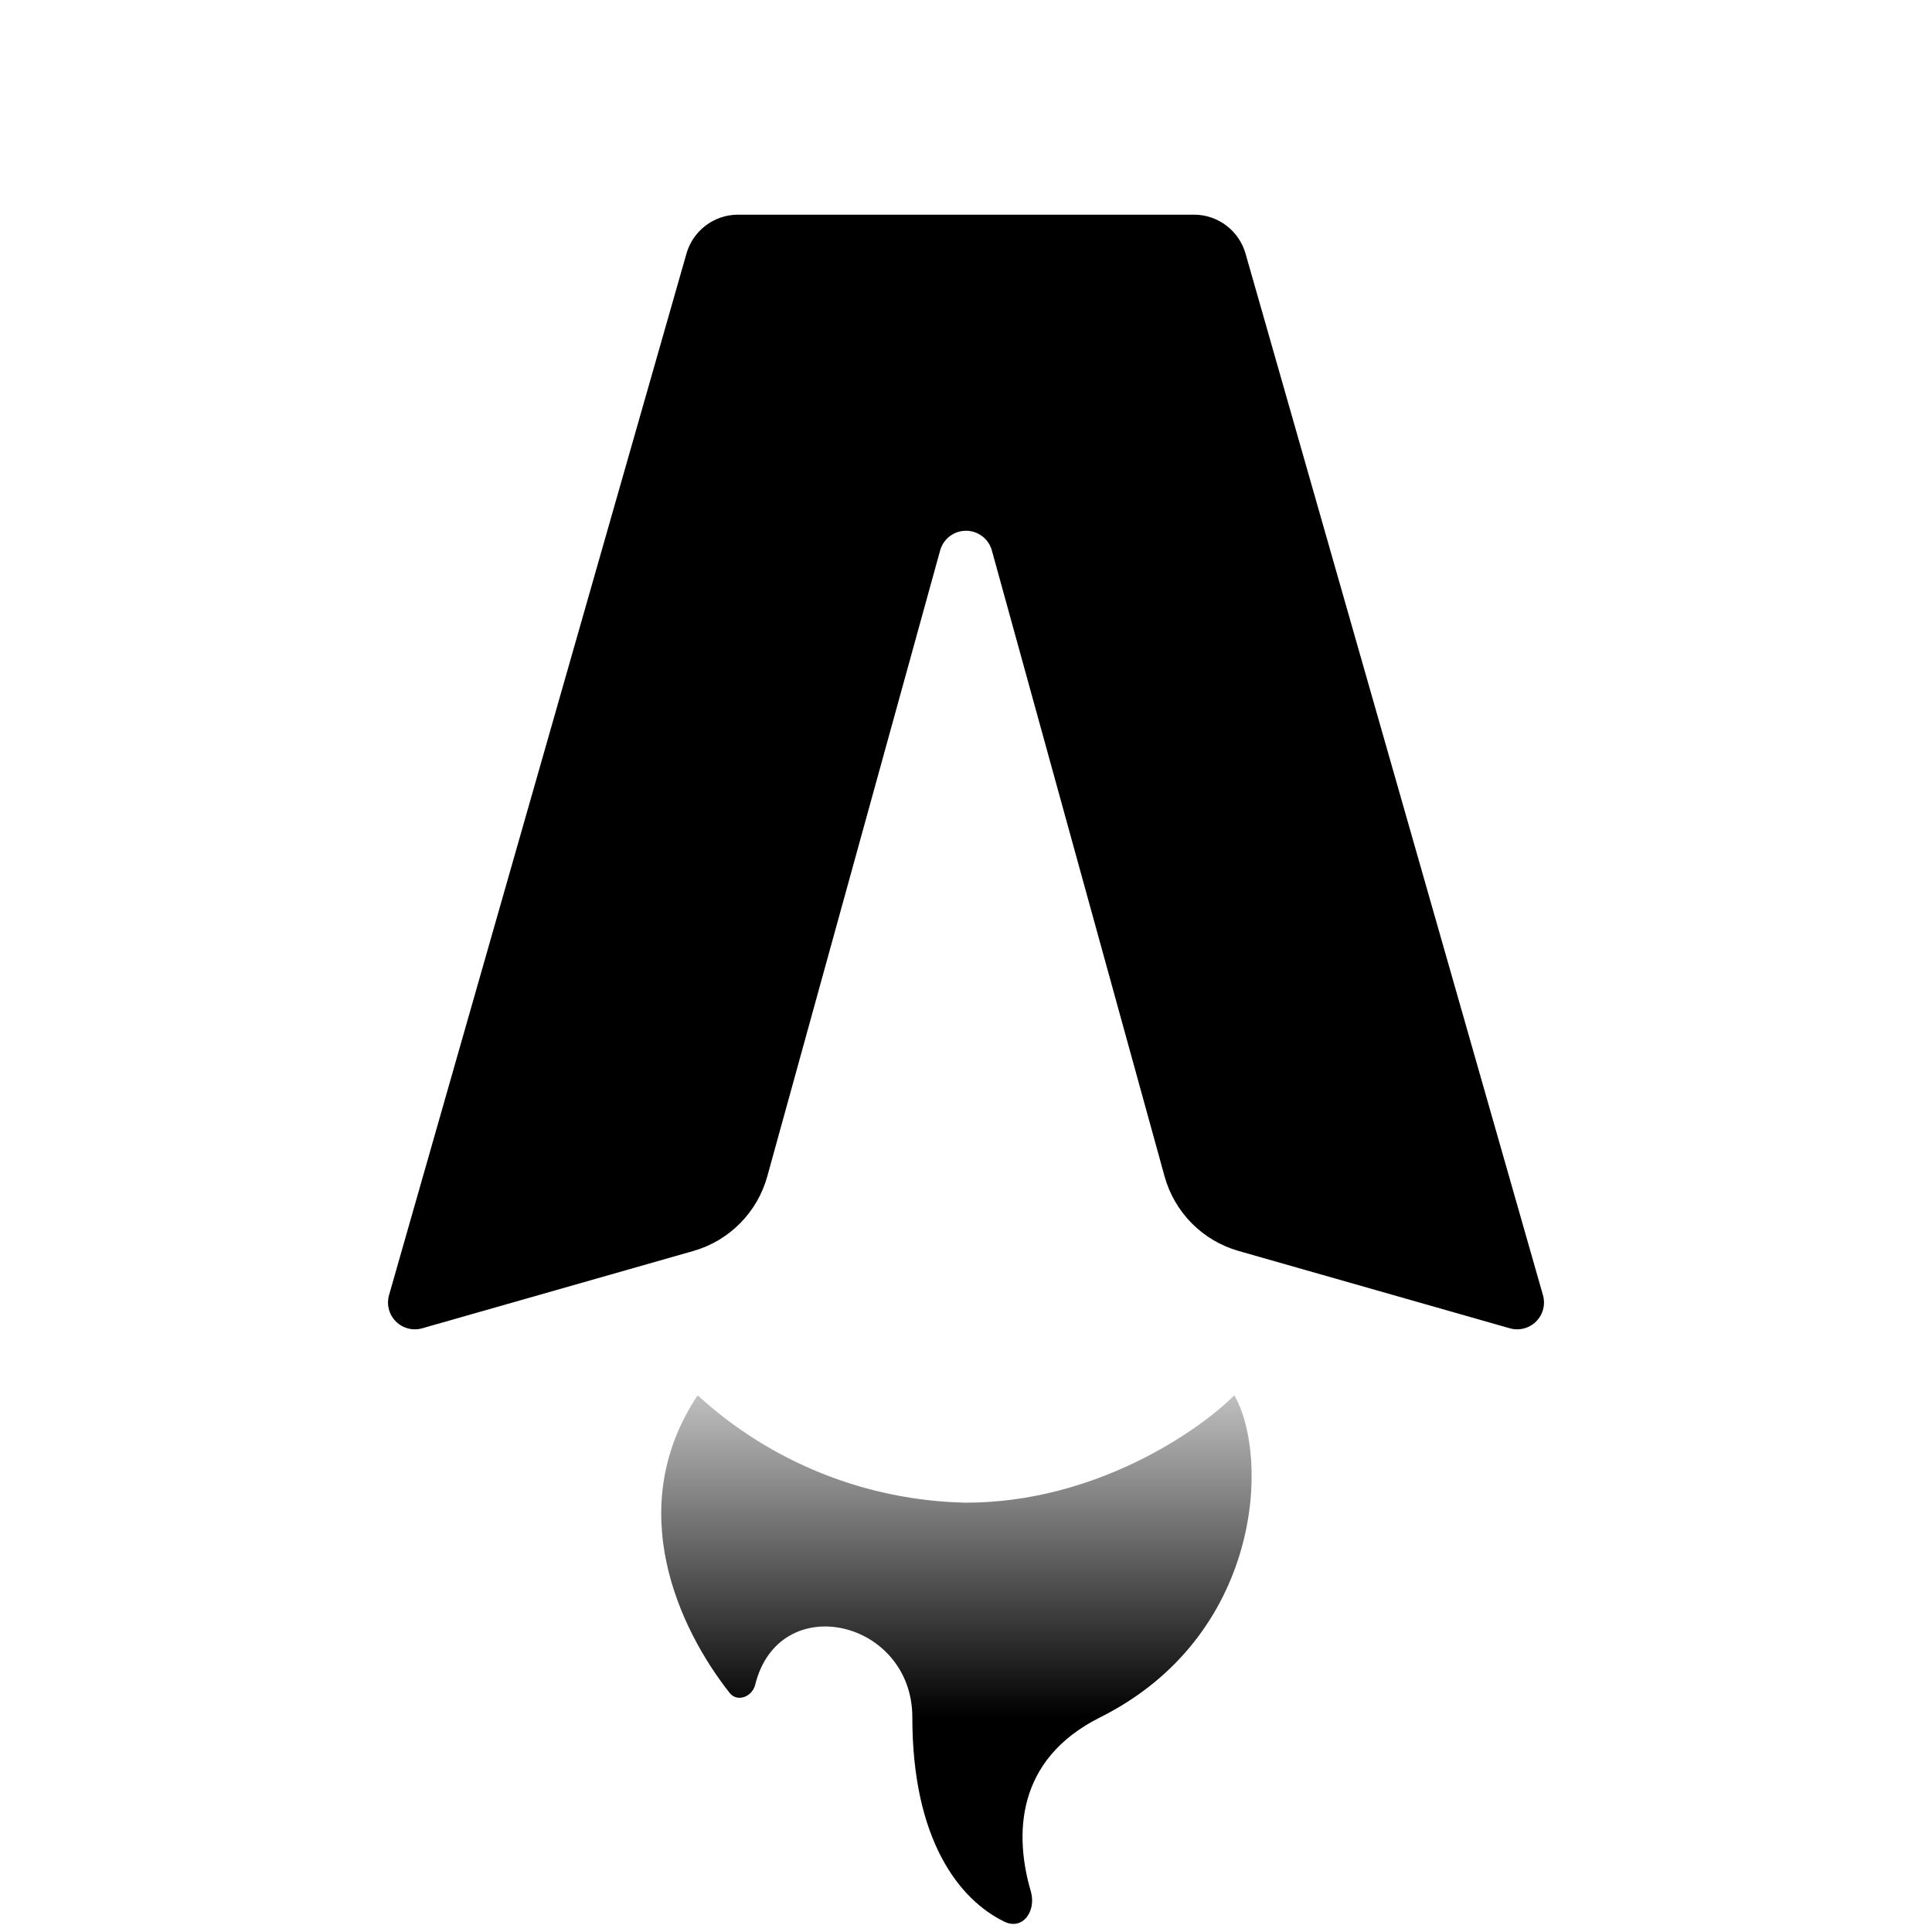
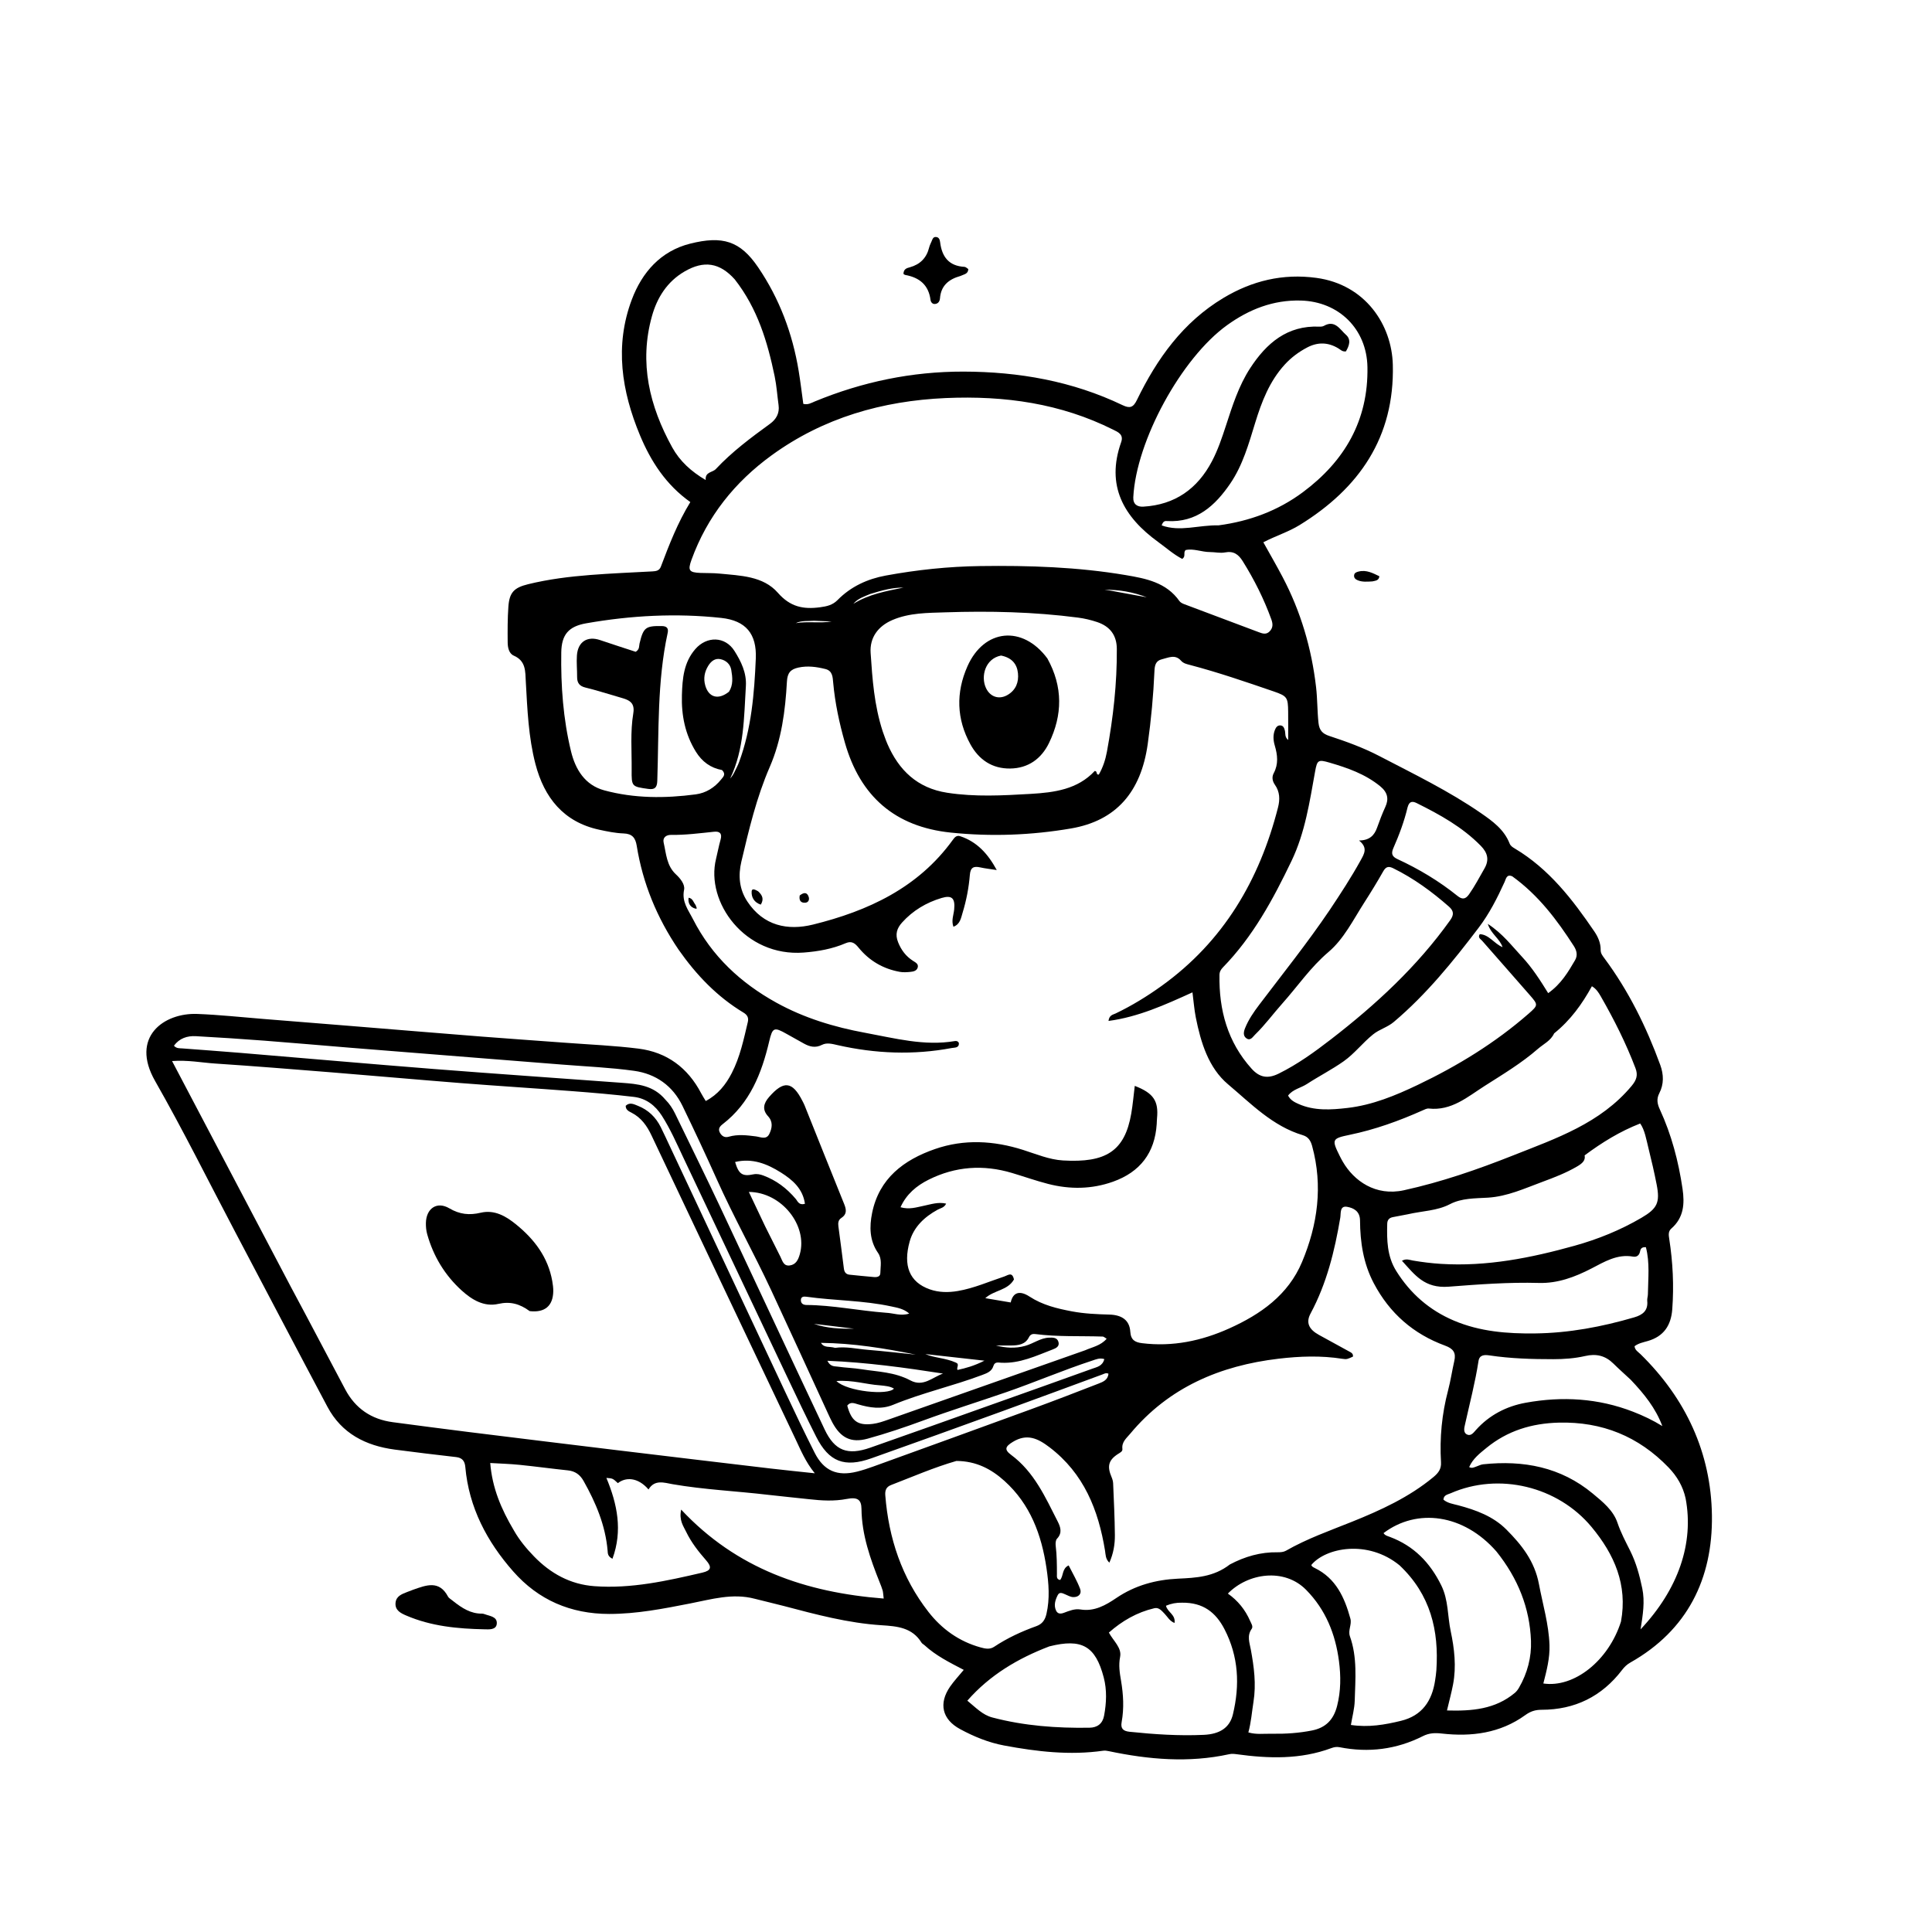
- <svg xmlns="http://www.w3.org/2000/svg" fill="none" viewBox="0 0 36 36">
-   <path fill="#000" d="M22.25 4h-8.5a1 1 0 0 0-.96.73l-5.54 19.4a.5.5 0 0 0 .62.62l5.05-1.44a2 2 0 0 0 1.38-1.4l3.22-11.66a.5.5 0 0 1 .96 0l3.22 11.67a2 2 0 0 0 1.38 1.39l5.05 1.44a.5.5 0 0 0 .62-.62l-5.54-19.4a1 1 0 0 0-.96-.73Z" />
-   <path fill="url(#gradient)" d="M18 28a7.63 7.63 0 0 1-5-2c-1.4 2.1-.35 4.35.6 5.55.14.17.41.07.47-.15.44-1.8 2.93-1.22 2.93.6 0 2.28.87 3.4 1.72 3.81.34.16.59-.2.49-.56-.31-1.05-.29-2.46 1.29-3.25 3-1.5 3.17-4.83 2.5-6-.67.67-2.6 2-5 2Z" />
-   <defs>
-     <linearGradient id="gradient" x1="16" x2="16" y1="32" y2="24" gradientUnits="userSpaceOnUse">
-       <stop stop-color="#000" />
-       <stop offset="1" stop-color="#000" stop-opacity="0" />
-     </linearGradient>
-   </defs>
-   <style>
-     @media (prefers-color-scheme:dark){:root{filter:invert(100%)}}
-   </style>
+ <svg xmlns="http://www.w3.org/2000/svg" version="1.1" id="Layer_1" x="0px" y="0px" width="100%" viewBox="0 0 1024 1024" enable-background="new 0 0 1024 1024" xml:space="preserve">
+   <path fill="#000000" opacity="1" stroke="none" d=" M359.632,503.3   C348.151,486.355 340.673,468.165 337.48,448.293   C336.801,444.066 335.102,441.892 330.484,441.737   C326.193,441.592 321.893,440.693 317.67,439.786   C298.664,435.708 288.424,422.71 283.788,404.923   C280.084,390.713 279.514,375.987 278.689,361.36   C278.382,355.926 278.834,350.328 272.325,347.51   C269.774,346.405 269.103,343.254 269.08,340.559   C269.028,334.233 268.997,327.886 269.449,321.583   C269.989,314.047 272.394,311.491 279.882,309.652   C290.735,306.987 301.805,305.616 312.917,304.747   C323.863,303.892 334.841,303.431 345.808,302.852   C347.756,302.749 349.467,302.464 350.254,300.383   C354.662,288.724 359.154,277.102 365.891,266.107   C352.995,256.97 344.969,244.541 339.214,230.735   C329.47,207.359 325.673,183.244 334.857,158.818   C340.305,144.328 350.188,133.069 365.756,129.149   C383.071,124.79 392.331,127.738 401.787,141.623   C413.128,158.276 420.031,176.716 423.305,196.539   C424.27,202.384 424.961,208.274 425.767,214.066   C428.3,214.69 430.041,213.53 431.832,212.79   C457.072,202.366 483.353,196.906 510.644,196.955   C539.946,197.008 568.328,201.971 594.975,214.74   C598.808,216.576 600.639,216.024 602.571,212.045   C613.218,190.125 627.025,170.767 648.425,157.928   C663.635,148.802 679.921,144.869 697.717,147.283   C723.632,150.798 737.705,172.105 738.227,193.389   C739.167,231.69 720.454,258.805 688.821,278.288   C682.862,281.959 676.124,284.02 669.596,287.42   C673.091,293.71 676.565,299.692 679.784,305.808   C689.43,324.13 695.159,343.604 697.547,364.202   C698.277,370.503 698.153,376.808 698.824,383.095   C699.253,387.111 700.96,388.885 704.531,390.062   C713.55,393.034 722.511,396.259 730.943,400.652   C749.241,410.184 767.852,419.188 784.893,430.944   C791.063,435.201 797.207,439.636 800.107,447.043   C800.638,448.397 801.732,449.053 802.899,449.748   C820.991,460.53 833.474,476.718 845.054,493.73   C847.012,496.606 848.438,499.876 848.386,503.537   C848.36,505.345 849.412,506.619 850.416,507.973   C863.231,525.238 872.614,544.3 879.964,564.43   C881.827,569.531 881.951,574.634 879.46,579.451   C877.867,582.533 878.435,585.168 879.734,587.98   C885.922,601.385 889.628,615.486 891.777,630.062   C892.954,638.044 892.439,645.381 885.882,651.12   C884.113,652.667 884.408,654.577 884.729,656.645   C886.65,669.017 887.264,681.444 886.331,693.955   C885.692,702.523 881.807,708.339 873.323,710.776   C870.951,711.457 868.459,711.929 866.347,713.521   C866.528,715.616 868.281,716.54 869.517,717.751   C893.482,741.233 906.909,769.979 907.355,803.236   C907.803,836.646 894.462,864.059 864.112,881.188   C862.323,882.197 860.969,883.498 859.722,885.131   C848.996,899.17 834.712,906.209 817.077,906.218   C813.746,906.22 811.2,907.033 808.44,909.03   C795.163,918.638 779.965,920.6 764.171,918.811   C760.497,918.394 757.443,918.527 754.145,920.189   C740.14,927.25 725.364,929.101 709.997,926.061   C708.404,925.745 707.044,926.014 705.634,926.537   C689.215,932.63 672.361,932.101 655.407,929.766   C654.062,929.581 652.833,929.473 651.491,929.767   C630.082,934.451 608.833,932.602 587.65,928.142   C586.7,927.942 585.677,927.78 584.733,927.915   C567.038,930.44 549.572,928.402 532.199,925.152   C523.96,923.611 516.22,920.445 508.87,916.464   C499.339,911.303 497.383,902.892 503.587,893.918   C505.639,890.951 508.148,888.3 510.805,885.07   C503.258,881.128 495.96,877.499 489.94,871.933   C489.452,871.481 488.752,871.182 488.424,870.644   C483.507,862.582 475.406,861.931 467.208,861.408   C449.491,860.277 432.449,855.7 415.391,851.196   C410.244,849.837 405.043,848.685 399.892,847.342   C388.255,844.31 377.087,847.654 365.859,849.856   C351.643,852.643 337.477,855.434 322.863,855.426   C302.487,855.415 285.381,848.067 272.012,832.881   C258.085,817.061 248.52,798.987 246.627,777.54   C246.352,774.426 245.028,772.662 241.79,772.285   C230.904,771.02 220.016,769.759 209.154,768.305   C193.822,766.252 181.088,759.801 173.553,745.637   C157.125,714.754 140.895,683.765 124.581,652.821   C110.519,626.151 97.121,599.102 82.191,572.927   C68.905,549.633 86.843,536.738 104.543,537.409   C116.185,537.849 127.795,539.124 139.418,540.048   C154.509,541.248 169.599,542.462 184.689,543.685   C208.234,545.593 231.774,547.557 255.323,549.413   C270.25,550.59 285.191,551.593 300.123,552.712   C312.899,553.67 325.731,554.199 338.427,555.796   C353.494,557.691 364.556,565.942 371.623,579.447   C372.304,580.748 373.119,581.979 374.058,583.555   C380.545,580.125 384.697,574.873 387.852,568.749   C392.246,560.224 394.177,550.901 396.365,541.666   C396.916,539.337 396.012,537.876 394.068,536.705   C380.118,528.3 369.119,516.831 359.632,503.3  M537.413,678.151   C534.091,684.016 526.961,683.724 522.228,688.055   C526.722,688.814 531.216,689.574 535.7,690.331   C536.84,685.057 540.324,683.727 545.667,687.21   C552.583,691.718 560.236,693.553 568.11,695.046   C574.685,696.292 581.328,696.569 587.996,696.755   C594.795,696.945 598.695,699.866 599.081,705.825   C599.368,710.242 601.578,711.453 605.33,711.916   C621.517,713.913 636.872,710.688 651.518,704.098   C668.15,696.614 682.757,686.384 690.097,668.9   C698.408,649.102 701.252,628.575 695.456,607.41   C694.702,604.655 693.448,602.547 690.541,601.681   C674.492,596.902 663.04,584.927 650.877,574.694   C640.549,566.004 636.448,552.569 633.805,539.293   C632.98,535.146 632.67,530.896 632.03,525.972   C617.406,532.616 603.362,539.002 587.525,541.12   C587.927,537.975 589.882,537.834 591.269,537.172   C599.867,533.061 607.977,528.081 615.678,522.547   C648.444,499.004 667.567,466.459 677.386,427.916   C678.439,423.783 678.386,419.694 675.727,415.939   C674.43,414.107 673.97,411.905 675.112,409.775   C677.675,404.992 677.128,400.144 675.673,395.218   C674.855,392.45 674.632,389.634 675.726,386.879   C676.23,385.609 677.023,384.401 678.586,384.477   C680.199,384.555 680.667,385.854 681.014,387.226   C681.405,388.773 680.833,390.665 682.759,392.219   C682.759,386.93 682.804,382.103 682.748,377.277   C682.66,369.673 682.267,368.936 675.044,366.457   C660.397,361.433 645.748,356.399 630.76,352.449   C628.98,351.98 627.255,351.649 625.928,350.143   C622.831,346.63 619.24,348.626 615.797,349.437   C612.533,350.206 612.012,352.723 611.888,355.58   C611.328,368.549 610.123,381.449 608.325,394.316   C604.763,419.805 591.567,435.016 567.627,439.107   C546.564,442.706 525.271,443.503 503.935,441.29   C474.314,438.218 455.883,422.013 447.806,393.608   C444.841,383.18 442.577,372.62 441.603,361.795   C441.339,358.857 441.275,355.54 437.485,354.598   C432.778,353.427 428.082,352.761 423.17,353.826   C418.917,354.748 417.339,356.723 417.084,361.28   C416.217,376.76 414.257,392.065 407.972,406.541   C400.983,422.639 396.941,439.687 392.934,456.69   C391.226,463.94 391.736,471.201 396.104,477.809   C404.651,490.74 417.509,493.357 430.931,490.039   C460.052,482.84 486.597,470.598 504.942,445.241   C505.981,443.805 506.984,442.555 509.002,443.232   C517.814,446.192 523.547,452.407 528.301,461.139   C524.75,460.584 522.134,460.309 519.582,459.746   C516.153,458.99 514.373,459.646 514.042,463.705   C513.49,470.497 512.2,477.23 510.198,483.762   C509.345,486.545 508.918,489.871 505.338,491.191   C504.126,487.857 505.445,484.972 505.733,482.044   C506.316,476.123 504.568,474.3 499.059,475.948   C490.951,478.373 483.814,482.621 478.107,488.965   C475.419,491.952 474.298,495.149 476.019,499.424   C477.733,503.68 480.21,506.897 483.981,509.307   C485.222,510.099 486.866,510.875 486.436,512.678   C485.979,514.589 484.118,514.967 482.462,515.123   C480.648,515.294 478.757,515.429 476.982,515.112   C468.121,513.532 460.76,509.251 455.063,502.269   C453.223,500.013 451.457,498.519 448.292,499.887   C441.187,502.957 433.623,504.29 425.976,504.874   C394.803,507.256 373.869,478.08 379.51,455.237   C380.348,451.847 380.958,448.395 381.918,445.042   C382.852,441.781 381.489,440.525 378.488,440.837   C370.874,441.627 363.289,442.621 355.602,442.515   C353.142,442.481 351.123,443.911 351.744,446.583   C353.112,452.468 353.268,458.799 358.262,463.435   C360.542,465.552 363.162,468.733 362.577,471.6   C361.27,477.994 364.756,482.2 367.32,487.226   C377.298,506.786 392.548,520.957 411.467,531.423   C426.178,539.562 442.15,544.391 458.581,547.411   C474.234,550.287 489.838,554.525 506.043,551.796   C506.868,551.657 507.723,551.756 508.235,552.846   C508.351,555.522 506.078,555.166 504.428,555.475   C484.172,559.276 464.03,558.482 443.979,553.944   C441.223,553.32 438.304,552.447 435.654,553.798   C432.232,555.542 429.217,554.829 426.165,553.148   C423.106,551.463 420.056,549.759 417.017,548.038   C410.267,544.215 409.444,544.518 407.704,551.902   C403.693,568.916 397.498,584.685 383.037,595.827   C381.481,597.026 380.415,598.374 381.641,600.492   C382.719,602.357 384.278,603.066 386.26,602.49   C391.048,601.1 395.812,601.7 400.621,602.306   C403.096,602.617 406.175,604.276 407.762,600.994   C409.246,597.927 409.805,594.58 407.101,591.648   C403.798,588.067 404.764,584.718 407.619,581.443   C415.385,572.531 420.019,573.086 425.336,583.58   C425.712,584.323 426.116,585.057 426.425,585.828   C433.424,603.283 440.373,620.759 447.437,638.187   C448.637,641.148 448.949,643.596 445.897,645.565   C444.282,646.607 444.134,648.241 444.369,650.004   C445.358,657.425 446.342,664.848 447.262,672.278   C447.497,674.181 448.281,675.413 450.285,675.614   C454.589,676.044 458.89,676.507 463.2,676.864   C464.755,676.992 466.562,676.721 466.592,674.792   C466.649,671.186 467.617,667.297 465.377,664.076   C460.797,657.49 460.78,650.113 462.232,642.922   C465.938,624.564 479.054,614.745 495.56,609.018   C510.996,603.663 526.686,604.541 542.193,609.458   C549.176,611.672 556.108,614.632 563.401,615.064   C586.125,616.41 596.143,610.167 599.59,590.211   C600.421,585.398 600.832,580.513 601.451,575.534   C611.396,579.376 614.133,583.526 613.243,592.725   C613.147,593.718 613.144,594.72 613.081,595.717   C612.117,611.021 604.294,621.19 589.938,626.315   C578.617,630.356 567.06,630.466 555.514,627.496   C549.072,625.838 542.779,623.607 536.399,621.699   C521.212,617.157 506.407,618.167 492.2,625.257   C485.788,628.456 480.415,632.916 477.291,639.862   C482.003,641.199 485.774,639.877 489.662,639.082   C493.439,638.31 497.26,636.952 501.476,637.946   C500.456,640.14 498.462,640.343 496.956,641.168   C489.957,644.998 484.29,650.329 482.147,658.01   C478.593,670.752 481.927,679.554 492.822,683.385   C497.592,685.062 502.612,685.117 507.64,684.263   C516.253,682.801 524.191,679.232 532.408,676.527   C534.208,675.934 536.514,673.848 537.413,678.151  M153.934,681.645   C156.6,686.64 159.28,691.629 161.931,696.633   C168.947,709.878 175.939,723.135 182.963,736.376   C188.358,746.546 196.84,752.291 208.213,753.791   C221.405,755.53 234.596,757.287 247.801,758.926   C274.208,762.203 300.622,765.437 327.04,768.629   C354.124,771.902 381.215,775.124 408.307,778.326   C415.903,779.224 423.515,779.974 431.863,780.872   C426.916,774.779 424.397,768.563 421.547,762.57   C396.084,709.026 370.691,655.449 345.339,601.853   C342.919,596.737 339.885,592.38 334.686,589.726   C333.344,589.04 331.595,588.273 331.639,586.085   C333.785,584.014 336.076,585.301 338.1,586.099   C343.587,588.264 347.617,592.152 350.235,597.438   C351.935,600.87 353.534,604.353 355.162,607.82   C375.478,651.088 395.768,694.368 416.12,737.619   C421.225,748.469 426.373,759.305 431.787,770.003   C436.628,779.569 443.734,782.611 454.169,780.012   C457.07,779.289 459.93,778.35 462.743,777.332   C490.768,767.189 518.797,757.058 546.785,746.816   C558.668,742.468 570.479,737.92 582.272,733.33   C584.601,732.423 587.235,731.412 587.502,728.086   C586.182,727.493 585.307,728.114 584.416,728.442   C566.756,734.932 549.122,741.495 531.436,747.913   C508.269,756.32 485.089,764.695 461.86,772.928   C447.575,777.991 439.343,774.79 432.62,761.545   C427.27,751.004 422.209,740.315 417.142,729.633   C398.798,690.96 380.507,652.261 362.191,613.574   C358.629,606.05 355.31,598.403 350.804,591.359   C347.289,585.865 342.421,582.144 335.956,581.377   C325.227,580.104 314.45,579.186 303.675,578.36   C283.766,576.833 263.835,575.589 243.93,574.03   C221.041,572.237 198.174,570.175 175.29,568.333   C154.899,566.692 134.505,565.051 114.094,563.703   C106.869,563.226 99.662,561.766 91.197,562.377   C112.257,602.429 132.915,641.715 153.934,681.645  M651.829,829.209   C659.764,825.009 668.134,822.567 677.199,822.738   C678.654,822.766 680.334,822.63 681.547,821.936   C692.693,815.55 704.7,811.334 716.575,806.566   C731.704,800.491 746.845,793.581 759.724,782.899   C762.437,780.648 763.971,778.564 763.76,775.019   C762.993,762.125 764.215,749.426 767.519,736.906   C768.874,731.771 769.629,726.48 770.818,721.297   C771.823,716.918 770.21,714.785 765.945,713.221   C749.17,707.07 736.547,696.11 728.134,680.147   C722.589,669.626 720.921,658.423 720.838,646.855   C720.802,641.949 717.41,640.239 713.991,639.638   C709.99,638.934 710.76,643.133 710.381,645.375   C707.402,663.024 703.186,680.243 694.63,696.174   C692.048,700.981 693.676,704.579 699.088,707.537   C704.344,710.41 709.594,713.294 714.843,716.18   C715.991,716.811 717.325,717.313 717.091,719.032   C714.218,720.341 713.83,720.565 711.539,720.201   C700.252,718.41 688.925,718.815 677.683,720.141   C646.673,723.799 619.505,735.302 599.033,759.901   C597.075,762.254 594.443,764.245 594.891,767.972   C595.057,769.346 593.666,769.915 592.475,770.694   C587.468,773.966 586.74,777.222 589.136,782.851   C589.584,783.901 589.937,785.071 589.984,786.201   C590.363,795.352 590.831,804.505 590.909,813.66   C590.951,818.542 590.15,823.401 587.981,828.241   C585.879,826.247 586.032,824.001 585.699,821.952   C582.176,800.277 574.479,780.948 556.243,767.064   C550.042,762.343 544.297,759.669 536.829,764.229   C532.846,766.661 532.106,768.287 535.932,771.124   C548.104,780.149 554.01,793.467 560.566,806.342   C562.067,809.289 563.188,812.456 560.237,815.543   C559.483,816.333 559.396,818.106 559.551,819.359   C560.164,824.339 560.184,829.326 560.192,834.325   C560.194,835.498 559.872,837.094 561.895,837.42   C563.76,835.171 562.824,831.337 566.409,829.7   C568.493,833.863 570.86,837.826 572.467,842.077   C573.483,844.763 571.662,846.628 568.753,846.495   C567.331,846.431 565.921,845.608 564.551,845.021   C563.126,844.411 561.555,843.608 560.633,845.428   C559.344,847.973 558.417,850.749 559.708,853.583   C560.557,855.447 562.101,855.496 563.936,854.806   C566.737,853.753 569.632,852.552 572.669,853.053   C580.08,854.274 586.147,850.715 591.671,846.977   C601.66,840.218 612.659,837.284 624.355,836.727   C633.899,836.272 643.269,835.852 651.829,829.209  M501.23,210.977   C467.69,212.474 436.472,221.39 409.084,241.245   C389.516,255.43 374.823,273.721 366.502,296.719   C364.466,302.346 365.207,303.432 371.271,303.668   C374.601,303.797 377.952,303.679 381.261,304.008   C392.382,305.112 404.482,305.268 412.289,314.191   C418.84,321.68 425.75,323.052 434.639,321.866   C438.278,321.381 441.3,320.712 443.965,318.001   C450.976,310.869 459.794,306.841 469.438,305.064   C485.979,302.018 502.712,300.254 519.536,300.024   C545.362,299.67 571.155,300.502 596.685,304.819   C607.38,306.628 618.168,308.696 625.106,318.554   C625.634,319.305 626.655,319.837 627.558,320.179   C640.793,325.19 654.044,330.16 667.301,335.115   C669.191,335.821 671.104,336.464 672.87,334.702   C674.804,332.772 674.709,330.688 673.834,328.275   C669.9,317.423 664.766,307.186 658.647,297.403   C656.388,293.792 653.792,291.925 649.27,292.799   C646.727,293.29 643.973,292.602 641.314,292.602   C636.881,292.601 632.568,290.573 628.355,291.555   C627.001,293.017 628.692,294.89 626.588,296.22   C622.065,293.894 618.099,290.342 613.837,287.251   C595.553,273.991 586.071,257.431 594.232,234.373   C595.711,230.195 592.471,228.966 589.943,227.703   C562.272,213.874 532.74,209.617 501.23,210.977  M704.778,482.306   C710.507,473.717 716.156,465.083 721.152,456.032   C723.052,452.59 725.153,449.339 720.305,445.478   C725.879,445.431 728.423,442.783 729.871,438.717   C731.207,434.964 732.611,431.25 734.285,427.607   C736.151,423.546 735.561,420.016 731.531,416.731   C723.533,410.213 714.202,406.984 704.591,404.183   C698.688,402.463 698.125,402.862 697.048,408.816   C694.124,424.984 691.749,441.272 684.521,456.337   C674.764,476.673 664.106,496.393 648.174,512.733   C647.097,513.839 646.375,515.052 646.347,516.688   C646.024,535.325 650.631,552.289 663.366,566.426   C667.635,571.166 671.999,571.864 677.697,569.054   C687.758,564.094 696.794,557.542 705.624,550.719   C729.305,532.416 751.134,512.258 768.627,487.734   C770.747,484.761 770.508,482.75 767.957,480.511   C758.915,472.575 749.278,465.524 738.436,460.194   C736.054,459.023 734.589,459.271 733.178,461.761   C729.98,467.406 726.583,472.947 723.079,478.409   C717.246,487.503 712.268,497.673 704.139,504.569   C694.597,512.664 687.752,522.808 679.621,531.917   C674.784,537.337 670.463,543.283 665.205,548.379   C663.99,549.558 662.812,551.775 660.705,550.386   C658.723,549.08 659.137,546.878 659.916,544.936   C661.732,540.414 664.468,536.442 667.393,532.58   C679.856,516.121 692.799,500.02 704.778,482.306  M272.368,811.159   C275.265,816.273 279.008,820.774 283.06,824.951   C291.803,833.963 302.265,839.769 315.012,840.707   C334.559,842.147 353.423,837.901 372.243,833.531   C376.94,832.441 377.439,830.632 374.222,826.963   C370.137,822.305 366.345,817.438 363.662,811.863   C362.182,808.786 359.818,805.785 361.028,800.114   C390.491,831.598 427.054,844.029 468.38,847.266   C468.082,844.881 468.082,843.877 467.813,842.951   C467.397,841.519 466.824,840.129 466.271,838.74   C461.264,826.183 456.762,813.524 456.602,799.74   C456.544,794.787 454.479,793.377 448.809,794.471   C442.156,795.755 435.566,795.368 428.929,794.62   C421.657,793.8 414.366,793.142 407.099,792.284   C390.263,790.296 373.294,789.558 356.548,786.664   C352.095,785.895 346.986,783.985 343.728,789.449   C337.918,782.715 331.42,782.963 327.489,786.098   C324.77,783.576 324.77,783.576 321.399,783.322   C327.197,797.248 330.08,811.257 324.619,826.178   C322.008,824.887 322.167,823.264 322.043,821.836   C320.884,808.462 315.798,796.458 309.299,784.927   C307.446,781.639 304.864,779.735 301.016,779.333   C292.431,778.435 283.876,777.259 275.289,776.39   C270.266,775.881 265.205,775.746 259.833,775.424   C260.891,788.624 265.646,799.854 272.368,811.159  M645.9,278.444   C662.205,276.264 677.27,270.747 690.496,260.916   C712.679,244.428 725.283,222.829 724.774,194.548   C724.412,174.422 709.649,159.839 689.478,159.298   C674.823,158.905 662.071,163.95 650.439,172.306   C626.083,189.803 602.183,233.75 600.67,263.531   C600.478,267.304 602.81,268.719 605.99,268.534   C622.766,267.559 634.708,259.072 642.399,244.399   C645.494,238.494 647.629,232.165 649.697,225.827   C653.158,215.215 656.508,204.494 662.657,195.076   C671.248,181.919 682.249,172.391 699.288,173.122   C700.088,173.156 701.026,173.098 701.691,172.717   C707.567,169.353 710.198,174.646 713.376,177.437   C716.314,180.017 715.049,183.397 713.358,186.25   C711.485,186.493 710.55,185.384 709.45,184.708   C704.011,181.361 698.477,181.207 692.848,184.16   C688.391,186.499 684.413,189.447 680.988,193.183   C672.876,202.033 668.725,212.861 665.281,224.071   C661.856,235.218 658.699,246.578 652.062,256.295   C644.089,267.968 634.206,277.096 618.561,276.168   C617.588,276.111 616.507,276.041 615.716,278.477   C625.55,282.025 635.369,278.202 645.9,278.444  M746.038,643.613   C743.424,644.11 740.807,644.591 738.197,645.11   C736.325,645.483 735.314,646.594 735.26,648.567   C735.024,657.28 735.156,665.846 740.041,673.659   C747.521,685.625 757.644,694.445 770.589,699.942   C784.355,705.789 798.9,706.925 813.66,706.745   C831.607,706.526 849.027,703.238 866.191,698.221   C870.689,696.906 873.589,694.65 873.068,689.467   C872.954,688.334 873.403,687.156 873.419,685.996   C873.536,677.624 874.494,669.19 872.359,661.048   C869.943,660.858 869.506,662.065 869.22,663.456   C868.811,665.446 867.402,666.368 865.567,666.037   C857.181,664.524 850.281,668.824 843.522,672.314   C834.648,676.896 825.607,680.265 815.648,679.986   C799.66,679.537 783.647,680.752 767.85,681.97   C754.893,682.969 749.908,675.682 743.056,668.225   C745.383,666.934 747.13,667.817 748.847,668.111   C753.769,668.952 758.698,669.562 763.697,669.877   C787.993,671.411 811.458,666.711 834.617,660.25   C846.972,656.803 858.888,651.975 870.02,645.451   C878.419,640.529 879.924,637.366 878.066,627.849   C876.824,621.482 875.357,615.154 873.791,608.858   C872.569,603.95 871.749,598.847 869.336,595.47   C858.539,599.689 849.157,605.494 839.888,612.368   C840.443,615.095 838.568,616.692 835.867,618.269   C830.074,621.652 823.836,624.073 817.642,626.353   C808.201,629.829 798.974,634.164 788.598,634.786   C781.818,635.192 774.716,634.997 768.508,638.23   C761.654,641.798 754.096,641.764 746.038,643.613  M467.858,387.67   C468.67,389.855 469.385,392.081 470.31,394.217   C476.398,408.277 486.222,417.709 501.936,420.159   C516.707,422.463 531.482,421.637 546.274,420.778   C558.891,420.046 571.185,418.384 580.231,408.634   C581.834,408.678 580.705,410.779 582.401,410.529   C584.555,406.797 585.905,402.699 586.688,398.446   C590.01,380.418 592.07,362.256 591.938,343.897   C591.887,336.782 588.416,332.023 581.516,329.706   C578.223,328.6 574.772,327.784 571.328,327.336   C547.988,324.299 524.52,323.768 501.04,324.549   C491.615,324.862 482.018,324.768 473.026,328.61   C465.34,331.894 460.905,337.971 461.451,346.085   C462.378,359.849 463.304,373.65 467.858,387.67  M823.712,547.725   C821.964,551.609 818.088,553.34 815.124,555.924   C806.445,563.489 796.544,569.426 786.877,575.582   C777.856,581.328 769.325,588.873 757.307,587.545   C756.254,587.428 755.058,588.064 754.009,588.532   C741.531,594.102 728.75,598.71 715.32,601.484   C705.898,603.43 705.759,603.966 710.099,612.724   C710.615,613.767 711.171,614.794 711.756,615.8   C717.589,625.833 729.055,634.163 744.109,630.857   C764.029,626.483 783.16,619.852 802.019,612.379   C824.785,603.36 848.225,595.419 864.78,575.576   C867.42,572.411 868.234,569.833 866.855,566.202   C861.819,552.943 855.467,540.319 848.415,528.04   C847.299,526.095 846.06,524.098 843.738,522.729   C838.522,532.21 832.464,540.653 823.712,547.725  M506.915,774.335   C495.069,777.741 483.783,782.667 472.309,787.083   C469.632,788.113 469.023,790.01 469.228,792.607   C471.022,815.352 477.998,836.251 492.099,854.345   C499.188,863.441 508.356,870.014 519.7,873.155   C522.175,873.84 524.603,874.368 526.909,872.836   C533.877,868.207 541.409,864.716 549.251,861.908   C552.454,860.761 553.909,858.593 554.64,855.421   C556.508,847.308 555.861,839.228 554.663,831.139   C552.039,813.421 546.071,797.263 532.381,784.922   C525.422,778.649 517.451,774.396 506.915,774.335  M801.555,464.483   C798.525,463.132 798.208,465.82 797.475,467.434   C793.611,475.941 789.353,484.3 783.725,491.708   C770.146,509.581 756.059,527.015 738.768,541.632   C735.344,544.525 731.194,545.503 727.782,548.24   C722.245,552.681 717.921,558.44 712.178,562.496   C705.949,566.896 699.079,570.38 692.678,574.553   C689.426,576.673 685.209,577.323 682.706,580.686   C683.994,583.117 686.07,584.159 688.197,585.105   C696.624,588.851 705.456,588.253 714.239,587.23   C727.469,585.689 739.584,580.68 751.506,574.985   C772.651,564.886 792.462,552.75 810.146,537.315   C815.354,532.769 815.272,532.535 810.886,527.494   C802.471,517.821 793.959,508.233 785.524,498.578   C784.755,497.697 783.146,497.021 784.295,495.127   C789.25,495.332 791.78,500.066 796.383,502.015   C794.832,497.36 790.32,495.187 788.565,489.677   C796.499,494.871 801.283,501.317 806.68,507.105   C812.08,512.896 816.356,519.571 820.568,526.39   C827.391,521.549 831.126,515.255 834.81,508.93   C836.351,506.284 835.632,503.7 834.134,501.376   C825.26,487.616 815.531,474.59 801.555,464.483  M389.432,148.072   C381.417,139.177 373.098,137.888 362.761,143.93   C353.575,149.3 348.285,157.759 345.544,167.57   C338.645,192.267 344.236,215.286 356.289,237.124   C360.296,244.383 366.282,249.87 374.042,254.433   C373.629,250.022 377.61,250.516 379.406,248.6   C387.994,239.437 398,231.983 408.109,224.639   C411.4,222.248 413.252,219.038 412.661,214.754   C411.958,209.654 411.632,204.479 410.585,199.452   C406.797,181.263 401.581,163.612 389.432,148.072  M382.704,408.146   C376.582,407.042 372.064,403.638 368.829,398.426   C363.111,389.21 361.111,379.115 361.427,368.369   C361.685,359.597 362.413,351.08 368.526,344.037   C374.609,337.028 384.348,337.188 389.289,345.027   C392.786,350.576 395.761,356.608 395.33,363.624   C394.31,380.238 394.471,397.042 387.007,412.617   C387.963,411.583 388.65,410.473 389.227,409.309   C390.113,407.521 391.056,405.745 391.745,403.879   C398.281,386.18 399.801,367.621 400.588,349.024   C401.141,335.942 395.321,328.925 382.29,327.512   C358.342,324.916 334.416,326.21 310.716,330.361   C301.38,331.997 297.634,336.341 297.487,345.795   C297.214,363.436 298.483,381.051 302.654,398.237   C304.971,407.783 310.022,416.133 320.273,418.903   C336.199,423.206 352.495,423.193 368.752,421.033   C374.165,420.314 378.762,417.455 382.238,413.108   C383.323,411.751 384.929,410.392 382.704,408.146  M893.412,794.185   C892.022,787.824 888.863,782.448 884.371,777.79   C868.468,761.297 849.127,753.447 826.175,754.023   C811.867,754.382 798.958,758.321 787.845,767.42   C784.336,770.293 780.61,773.146 778.692,777.583   C780.166,778.393 781.22,777.721 782.297,777.37   C783.559,776.958 784.782,776.248 786.069,776.111   C807.417,773.845 827.248,777.546 844.188,791.619   C849.424,795.968 855.048,800.456 857.281,807.07   C859.058,812.336 861.611,817.117 864.046,821.989   C867.206,828.314 868.996,834.974 870.43,841.856   C871.889,848.864 870.787,855.739 869.536,863.595   C889.557,842.327 897.915,817.93 893.412,794.185  M859.16,859.446   C862.726,840.018 855.7,823.937 843.573,809.342   C825.659,787.781 794.464,780.221 768.853,791.471   C767.329,792.141 765.167,792.351 765.055,794.858   C767.342,796.773 770.219,797.126 772.897,797.839   C782.32,800.347 791.4,803.657 798.424,810.697   C806.55,818.84 813.395,827.498 815.677,839.626   C817.696,850.36 820.883,860.86 821.26,871.892   C821.499,878.882 819.718,885.575 818.005,892.281   C834.317,894.709 852.622,880.171 859.16,859.446  M793.155,822.339   C775.727,802.397 751.022,799.188 733.302,812.578   C734.065,813.834 735.437,814.135 736.648,814.588   C749.34,819.335 757.922,828.14 763.899,840.268   C767.751,848.085 767.186,856.463 768.892,864.518   C770.854,873.784 771.962,883.284 770.15,892.782   C769.318,897.139 768.143,901.431 766.928,906.584   C780.183,906.958 792.49,905.971 802.912,897.252   C803.787,896.52 804.514,895.531 805.091,894.535   C809.545,886.855 811.778,878.375 811.454,869.684   C810.803,852.199 804.549,836.583 793.155,822.339  M626.54,849.463   C623.552,849.374 620.71,849.91 617.994,851.072   C618.776,854.543 623.213,855.749 622.519,860.217   C619.857,859.133 618.823,856.934 617.274,855.339   C615.758,853.778 614.26,851.82 611.832,852.388   C602.635,854.541 594.736,859.104 587.725,865.306   C590.2,869.846 594.638,873.379 593.682,878.176   C592.785,882.674 593.481,886.714 594.19,890.918   C595.417,898.187 595.821,905.449 594.495,912.747   C593.887,916.087 595.193,917.511 598.685,917.875   C611.77,919.235 624.854,920.111 638.019,919.509   C646.503,919.12 651.769,915.745 653.471,908.643   C657.193,893.117 656.501,877.997 648.993,863.49   C644.373,854.563 637.637,849.32 626.54,849.463  M352.679,582.843   C354.824,584.988 356.478,587.482 357.792,590.195   C365.7,606.513 373.724,622.776 381.454,639.177   C400.051,678.636 418.422,718.202 437.073,757.635   C442.428,768.955 449.199,771.516 461.231,767.306   C483.074,759.665 504.857,751.853 526.662,744.101   C544.074,737.911 561.495,731.743 578.873,725.458   C581.321,724.573 584.368,724.108 585.316,720.342   C582.833,719.582 580.891,720.499 578.904,721.149   C563.435,726.211 548.466,732.653 533.102,737.96   C518.498,743.003 503.739,747.591 489.225,752.931   C479.559,756.486 469.769,759.793 459.845,762.528   C451.067,764.946 445.591,762.082 441.234,754.074   C440.36,752.467 439.598,750.796 438.832,749.132   C428.801,727.358 418.861,705.541 408.728,683.814   C399.512,664.053 388.843,645.004 379.922,625.088   C374.07,612.022 367.98,599.058 361.744,586.17   C356.571,575.476 347.6,569.162 336.105,567.559   C323.447,565.793 310.615,565.272 297.857,564.245   C282.598,563.016 267.335,561.829 252.075,560.617   C229.864,558.852 207.653,557.098 185.445,555.305   C170.366,554.087 155.297,552.73 140.213,551.58   C128.099,550.657 115.974,549.864 103.843,549.195   C99.233,548.941 95.108,550.296 92.19,554.247   C93.555,555.786 95.12,555.564 96.585,555.677   C106.871,556.464 117.163,557.19 127.443,558.044   C161.603,560.881 195.748,563.905 229.92,566.588   C263.096,569.193 296.299,571.442 329.486,573.902   C337.835,574.521 346.24,575.154 352.679,582.843  M741.8,829.667   C724.884,815.815 702.51,820.339 695.003,829.503   C695.183,829.778 695.31,830.119 695.555,830.313   C695.94,830.619 696.389,830.855 696.835,831.071   C708.093,836.529 712.652,846.722 715.736,857.918   C716.592,861.026 714.349,864.107 715.486,867.291   C719.461,878.427 718.362,889.984 718.03,901.43   C717.908,905.639 716.737,909.817 716.003,914.263   C725.364,915.655 733.99,914.164 742.564,912.071   C753.768,909.335 758.996,901.519 760.631,890.691   C760.904,888.881 761.185,887.066 761.307,885.242   C762.713,864.217 758.242,845.201 741.8,829.667  M674.507,918.923   C681.512,919.027 688.456,918.56 695.353,917.196   C702.712,915.741 706.848,911.448 708.697,904.154   C710.704,896.241 710.722,888.356 709.682,880.421   C707.796,866.046 702.634,853.152 692.245,842.622   C680.693,830.914 661.458,833.708 650.797,844.63   C656.082,848.348 660.005,853.189 662.578,859.094   C663.175,860.466 664.319,862.062 663.421,863.325   C660.811,866.996 662.276,870.595 662.963,874.322   C664.653,883.492 665.874,892.616 664.364,902.061   C663.511,907.392 663.129,912.843 661.656,918.211   C665.9,919.456 669.734,918.822 674.507,918.923  M556.172,872.616   C539.568,878.962 524.654,887.757 512.707,901.392   C517.386,905.216 520.758,908.929 525.996,910.308   C542.886,914.756 560.076,916 577.435,915.73   C581.583,915.666 584.39,913.615 585.186,909.368   C586.454,902.599 586.744,895.725 585.001,889.083   C580.631,872.421 573.422,868.282 556.172,872.616  M864.262,731.245   C861.216,728.414 858.1,725.654 855.142,722.735   C850.862,718.511 846.079,717.347 840.116,718.726   C834.647,719.991 828.966,720.388 823.281,720.393   C811.967,720.404 800.69,720.074 789.479,718.399   C786.901,718.014 784.161,717.987 783.639,721.372   C781.891,732.721 778.976,743.81 776.488,754.996   C776.1,756.74 775.354,759.345 777.68,760.368   C779.66,761.238 781.065,759.28 782.227,757.976   C789.338,749.998 798.488,745.325 808.672,743.479   C827.962,739.982 847.06,741.047 865.587,748.252   C870.936,750.333 876.073,752.753 881.076,755.852   C877.535,746.365 871.478,738.828 864.262,731.245  M746.05,427.883   C744.27,435.347 741.596,442.514 738.512,449.509   C737.2,452.487 737.853,454.032 740.704,455.35   C752.064,460.603 762.747,467 772.509,474.859   C774.999,476.863 776.741,476.682 778.627,474.003   C781.699,469.639 784.14,464.929 786.79,460.326   C789.478,455.659 788.419,451.936 784.825,448.274   C775.101,438.367 763.196,431.781 750.953,425.698   C749.111,424.783 747.015,424.223 746.05,427.883  M575.183,715.661   C578.987,713.945 583.379,713.264 586.551,709.562   C585.575,708.999 585.036,708.425 584.478,708.406   C572.536,708.001 560.558,708.622 548.653,707.069   C547.351,706.899 546.117,707.22 545.368,708.742   C543.455,712.629 539.791,713.089 536.013,713.137   C533.299,713.171 530.584,713.143 527.87,713.143   C533.053,714.433 538.042,714.828 543.422,713.324   C547.767,712.109 551.463,709.122 556.083,708.982   C558.06,708.922 560.366,708.834 561.022,711.329   C561.642,713.684 559.651,714.588 557.975,715.23   C549.142,718.616 540.503,722.783 530.648,722.276   C529.108,722.196 527.236,721.645 526.53,723.986   C525.654,726.892 523.156,727.798 520.584,728.766   C505.044,734.615 488.757,738.239 473.393,744.567   C467.072,747.171 460.995,746.114 454.862,744.347   C452.747,743.738 450.761,742.807 449.063,744.999   C451.271,753.223 454.578,755.691 462.639,754.685   C465.41,754.339 468.137,753.376 470.795,752.44   C505.349,740.273 539.888,728.061 575.183,715.661  M405.549,649.98   C408.235,655.339 410.909,660.704 413.613,666.053   C414.704,668.212 415.255,671.177 418.6,670.712   C421.875,670.257 423.08,667.686 423.905,664.799   C428.24,649.646 414.282,631.839 396.911,631.748   C399.798,637.842 402.512,643.572 405.549,649.98  M482.545,731.652   C489.314,735.282 494.165,730.009 499.815,728.016   C479.641,724.885 459.545,722.108 438.524,721.241   C440.162,724.452 442.259,724.106 443.932,724.342   C448.194,724.944 452.529,725.061 456.776,725.74   C465.256,727.098 474.043,727.144 482.545,731.652  M421.885,635.589   C422.91,637.032 423.674,638.9 426.637,638.034   C425.52,630.021 420.053,625.326 413.9,621.46   C406.58,616.861 398.75,613.683 389.615,615.884   C391.544,622.383 393.523,623.638 399.284,622.428   C401.173,622.032 403.008,622.446 404.668,623.073   C411.289,625.577 416.874,629.634 421.885,635.589  M386.375,366.627   C388.721,362.975 388.24,358.954 387.58,355.049   C387.074,352.053 384.885,350.055 381.966,349.391   C378.985,348.712 376.872,350.484 375.395,352.865   C373.39,356.095 372.742,359.622 373.806,363.343   C375.593,369.593 380.641,371.207 386.375,366.627  M469.513,695.782   C473.499,695.933 477.455,697.698 481.913,696.211   C478.931,693.613 475.569,693.121 472.407,692.433   C457.579,689.208 442.346,689.392 427.378,687.291   C426.01,687.099 424.505,687.204 424.482,689.083   C424.459,690.961 425.82,691.659 427.488,691.669   C441.322,691.753 454.875,694.665 469.513,695.782  M466.31,734.242   C459.087,733.783 451.954,731.324 443.312,731.981   C449,737.576 470.81,739.681 473.808,735.99   C471.741,734.75 469.443,734.553 466.31,734.242  M442.603,714.395   C448.44,713.564 454.154,714.964 459.911,715.434   C468.414,716.128 476.893,717.122 485.383,717.988   C468.768,714.59 452.09,711.933 435.136,711.742   C436.82,714.599 439.62,713.45 442.603,714.395  M506.662,722.214   C508.755,723.038 506.833,724.793 507.486,726.101   C511.993,725.133 516.323,723.931 521.775,721.182   C510.332,719.905 500.393,718.796 490.454,717.686   C495.502,719.812 501.057,719.695 506.662,722.214  M461.331,314.789   C458.098,316.149 454.676,317.186 452.283,320.048   C460.441,314.949 469.667,313.292 478.851,311.436   C473.044,311.382 467.535,312.88 461.331,314.789  M437.446,702.394   C435.428,702.156 433.411,701.917 431.393,701.678   C438.304,704.056 445.415,704.345 452.571,704.228   C447.811,703.644 443.051,703.06 437.446,702.394  M587.948,312.922   C594.571,314.142 601.194,315.361 607.817,316.581   C600.555,313.798 593.06,312.468 585.329,312.597   C585.979,312.675 586.63,312.752 587.948,312.922  M431.508,329.009   C428.254,329.291 424.893,328.767 421.787,330.27   C428.103,329.206 434.489,330.443 440.803,329.401   C438.02,329.274 435.237,329.147 431.508,329.009  z" />
+   <path fill="#000000" opacity="1" stroke="none" d=" M240.311,848.71   C244.964,852.384 249.553,855.312 255.422,855.257   C255.91,855.253 256.423,855.378 256.884,855.551   C259.592,856.575 263.617,856.811 263.307,860.597   C263.027,864.017 259.018,863.611 256.727,863.564   C242.581,863.279 228.538,861.954 215.342,856.278   C212.506,855.059 209.289,853.554 209.643,849.565   C209.962,845.968 212.978,844.907 215.796,843.799   C216.879,843.373 217.96,842.939 219.059,842.556   C225.879,840.176 232.756,837.394 237.432,846.178   C237.941,847.134 239.149,847.719 240.311,848.71  z" />
+   <path fill="#000000" opacity="1" stroke="none" d=" M509.093,146.258   C502.753,148.019 498.745,151.454 498.218,158.031   C498.084,159.698 497.309,160.955 495.557,161.119   C494.149,161.251 493.335,160.052 493.195,158.955   C492.18,151.028 487.326,147.102 479.852,145.743   C479.395,145.66 478.996,145.253 478.848,145.164   C478.942,142.46 480.701,142.098 482.255,141.662   C487.695,140.134 491.112,136.709 492.463,131.193   C492.737,130.076 493.285,129.022 493.741,127.953   C494.19,126.902 494.507,125.583 495.954,125.605   C497.647,125.63 498.119,127.003 498.283,128.356   C499.22,136.068 502.883,141.002 511.208,141.437   C511.909,141.473 512.574,142.215 513.222,142.609   C513.124,145.278 510.951,145.346 509.093,146.258  z" />
+   <path fill="#000000" opacity="1" stroke="none" d=" M727.409,308.153   C724.53,308.319 722.044,308.533 719.68,307.58   C718.578,307.136 717.609,306.433 717.686,305.058   C717.767,303.628 718.886,303.232 720.044,302.938   C724.205,301.883 727.624,303.762 731.093,305.426   C730.837,307.704 729.201,307.735 727.409,308.153  z" />
+   <path fill="#000000" opacity="1" stroke="none" d=" M401.803,472.388   C404.108,474.489 405.001,476.574 403.231,479.475   C399.796,478.331 398.204,475.711 398.386,472.502   C398.495,470.565 400.35,471.565 401.803,472.388  z" />
+   <path fill="#000000" opacity="1" stroke="none" d=" M423.87,474.616   C425.977,472.981 427.75,472.707 428.628,475.394   C429.074,476.758 428.551,478.247 427.004,478.427   C424.592,478.707 423.367,477.415 423.87,474.616  z" />
+   <path fill="#000000" opacity="1" stroke="none" d=" M368.703,479.704   C368.878,480.563 369.973,481.969 368.544,481.581   C366.042,480.903 364.526,478.975 364.959,475.813   C367.217,476.153 367.5,478.214 368.703,479.704  z" />
+   <path fill="#000000" opacity="1" stroke="none" d=" M280.729,694.916   C275.501,691.076 270.487,689.652 264.13,691.089   C256.566,692.8 250.122,688.918 244.686,683.976   C235.744,675.848 229.688,665.807 226.422,654.157   C225.892,652.268 225.701,650.217 225.736,648.248   C225.875,640.493 231.557,636.562 238.15,640.435   C243.663,643.674 248.803,644.185 254.765,642.773   C262.138,641.026 268.215,644.66 273.543,648.981   C283.19,656.805 290.487,666.366 292.714,679.024   C293.029,680.813 293.281,682.649 293.245,684.458   C293.09,692.137 288.787,695.851 280.729,694.916  z" />
+   <path fill="#000000" opacity="1" stroke="none" d=" M555.138,349.004   C563.456,364.038 563.182,379.032 555.98,393.833   C551.942,402.132 545.009,407.221 535.389,407.335   C525.81,407.448 518.807,402.629 514.334,394.499   C506.948,381.075 506.601,367.071 512.767,353.156   C521.581,333.266 541.98,331.212 555.138,349.004  M530.575,347.452   C522.163,349.08 519.708,358.537 522.589,364.676   C524.84,369.471 529.64,370.992 534.168,368.258   C538.477,365.657 540.027,361.535 539.54,356.808   C539.038,351.925 536.293,348.602 530.575,347.452  z" />
+   <path fill="#000000" opacity="1" stroke="none" d=" M326.994,369.161   C321.187,367.492 315.805,365.745 310.321,364.426   C307.138,363.66 305.867,361.976 305.886,358.855   C305.91,355.03 305.508,351.184 305.778,347.382   C306.296,340.108 311.316,336.957 318.056,339.258   C324.464,341.446 330.919,343.498 336.923,345.469   C339.098,344.154 338.643,342.442 338.974,341.062   C341,332.609 342.164,331.699 350.663,331.818   C353.205,331.854 354.462,332.774 353.88,335.452   C348.254,361.335 349.259,387.691 348.373,413.906   C348.252,417.474 347.013,418.631 343.552,418.139   C334.814,416.897 334.712,416.962 334.792,407.916   C334.88,397.945 334.011,387.922 335.667,378.021   C336.819,371.14 331.745,370.652 326.994,369.161  z" />
</svg>
